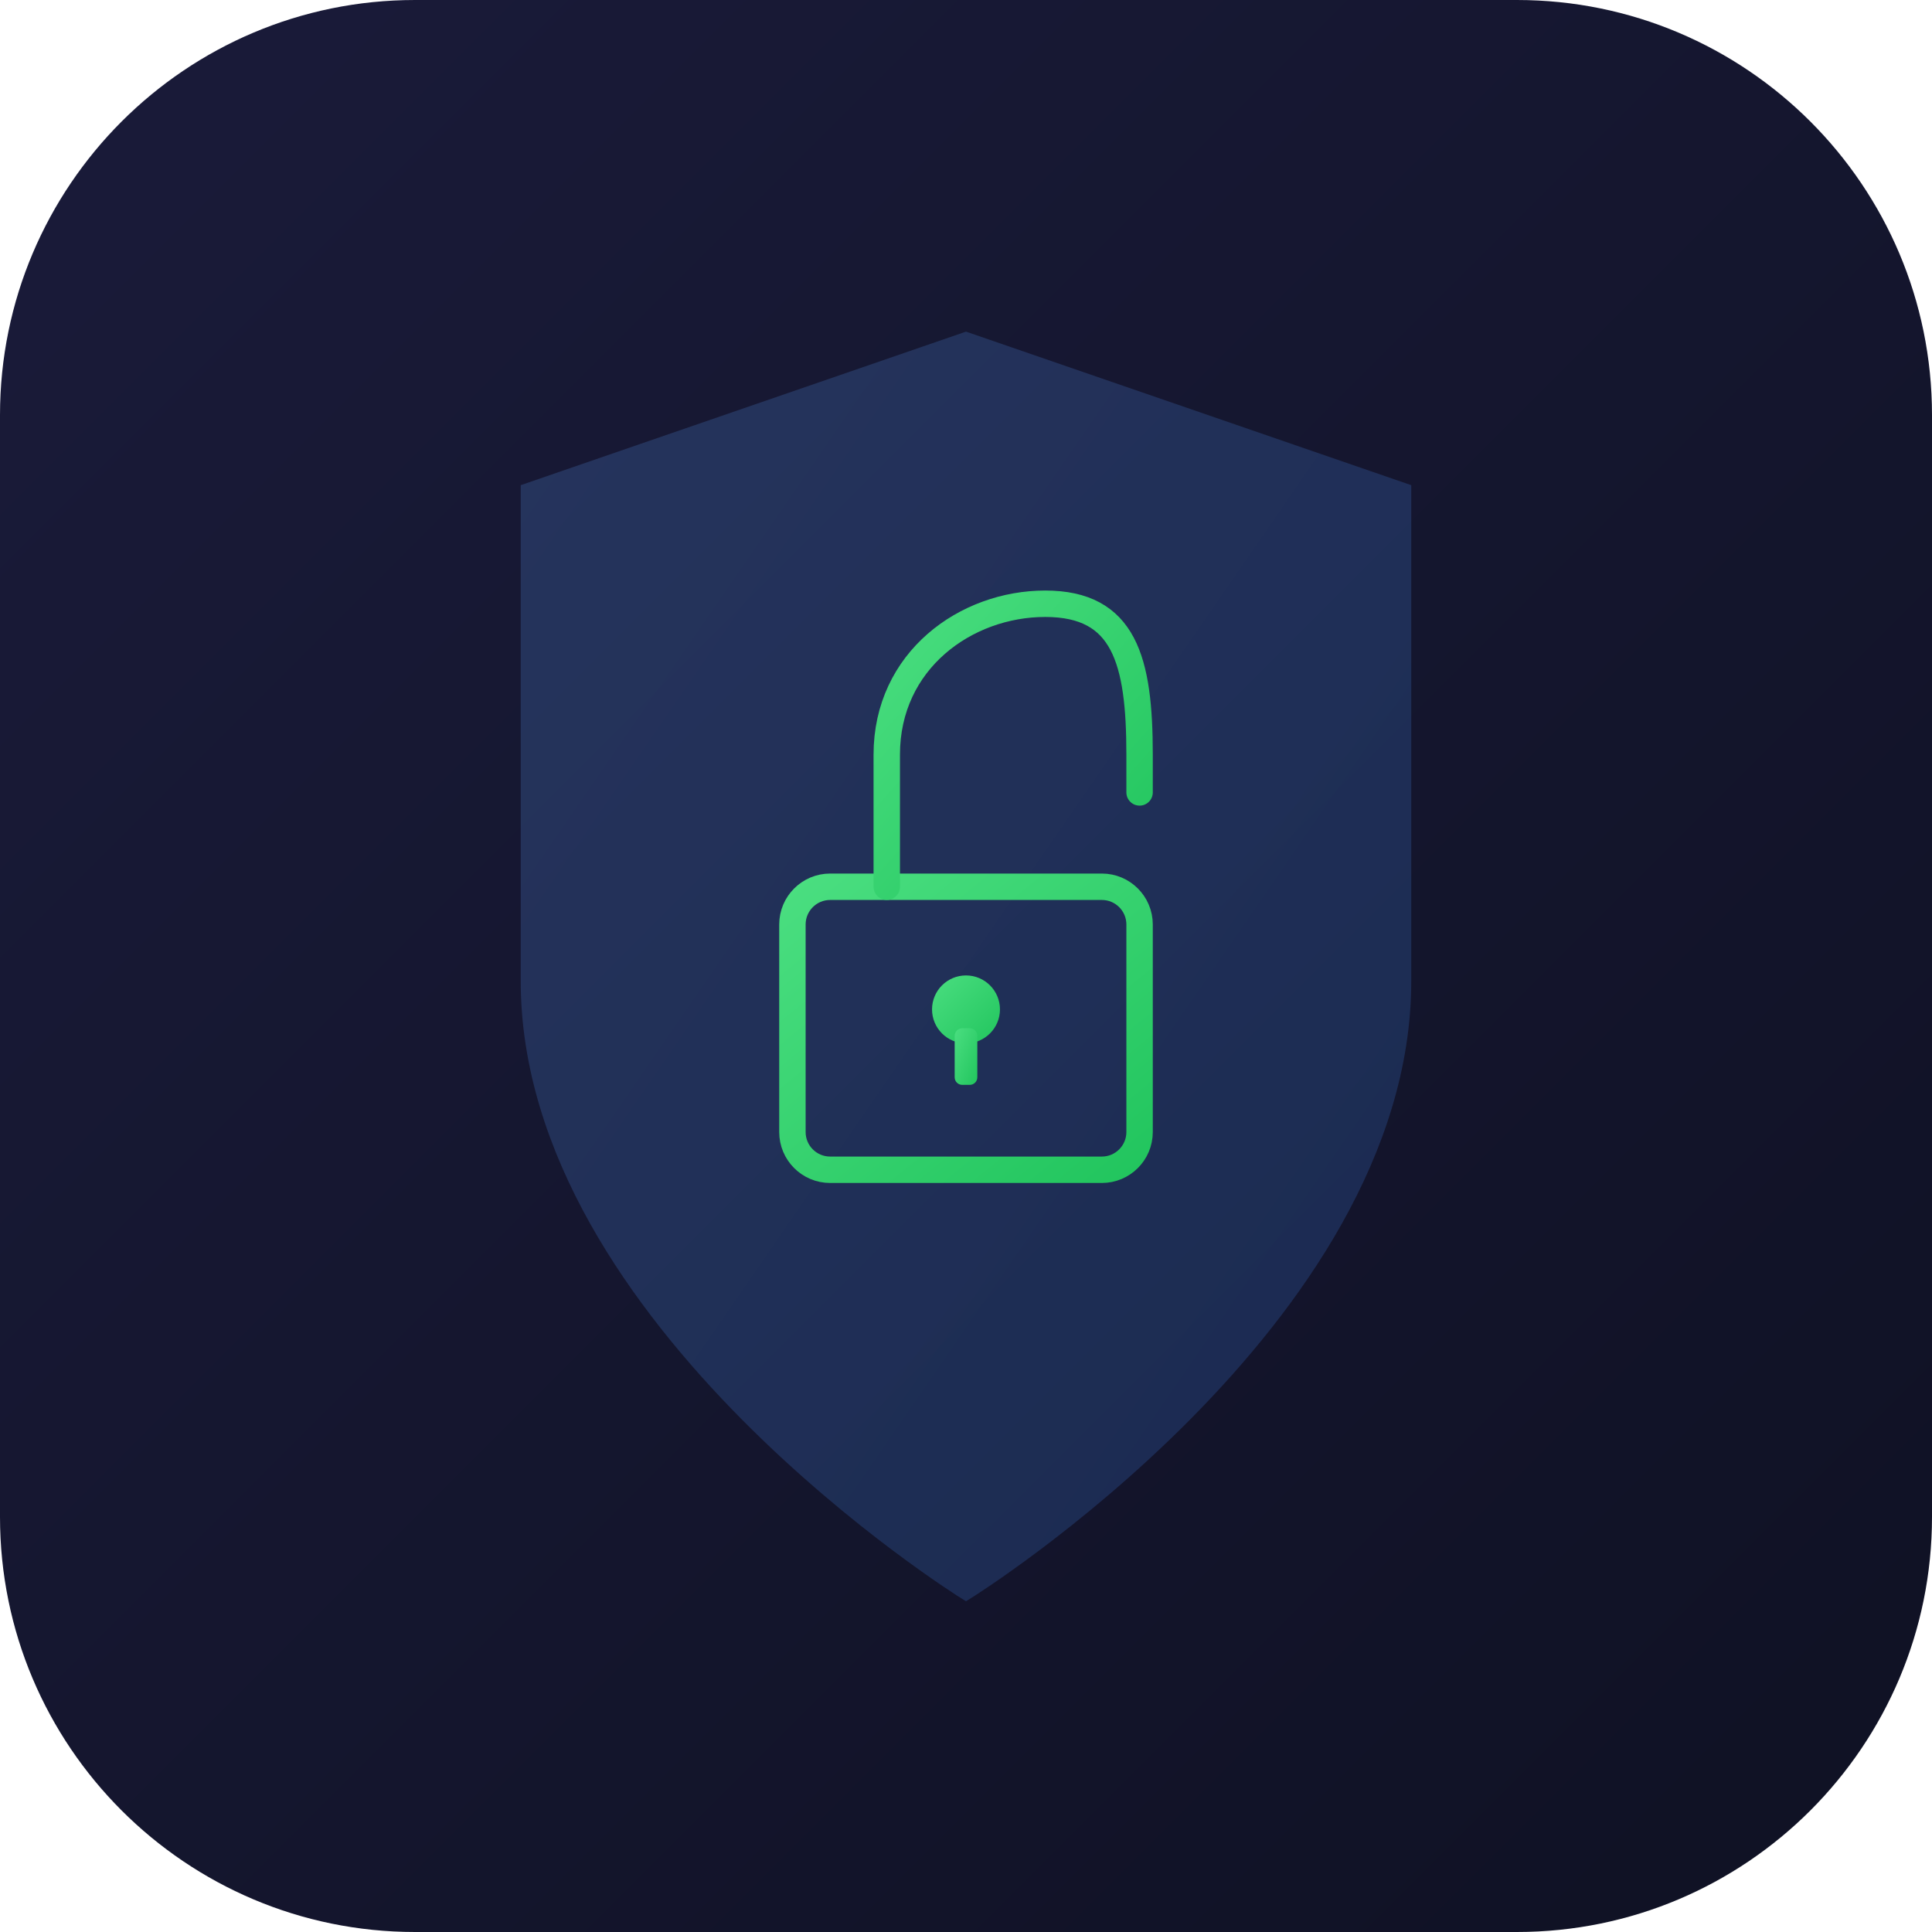
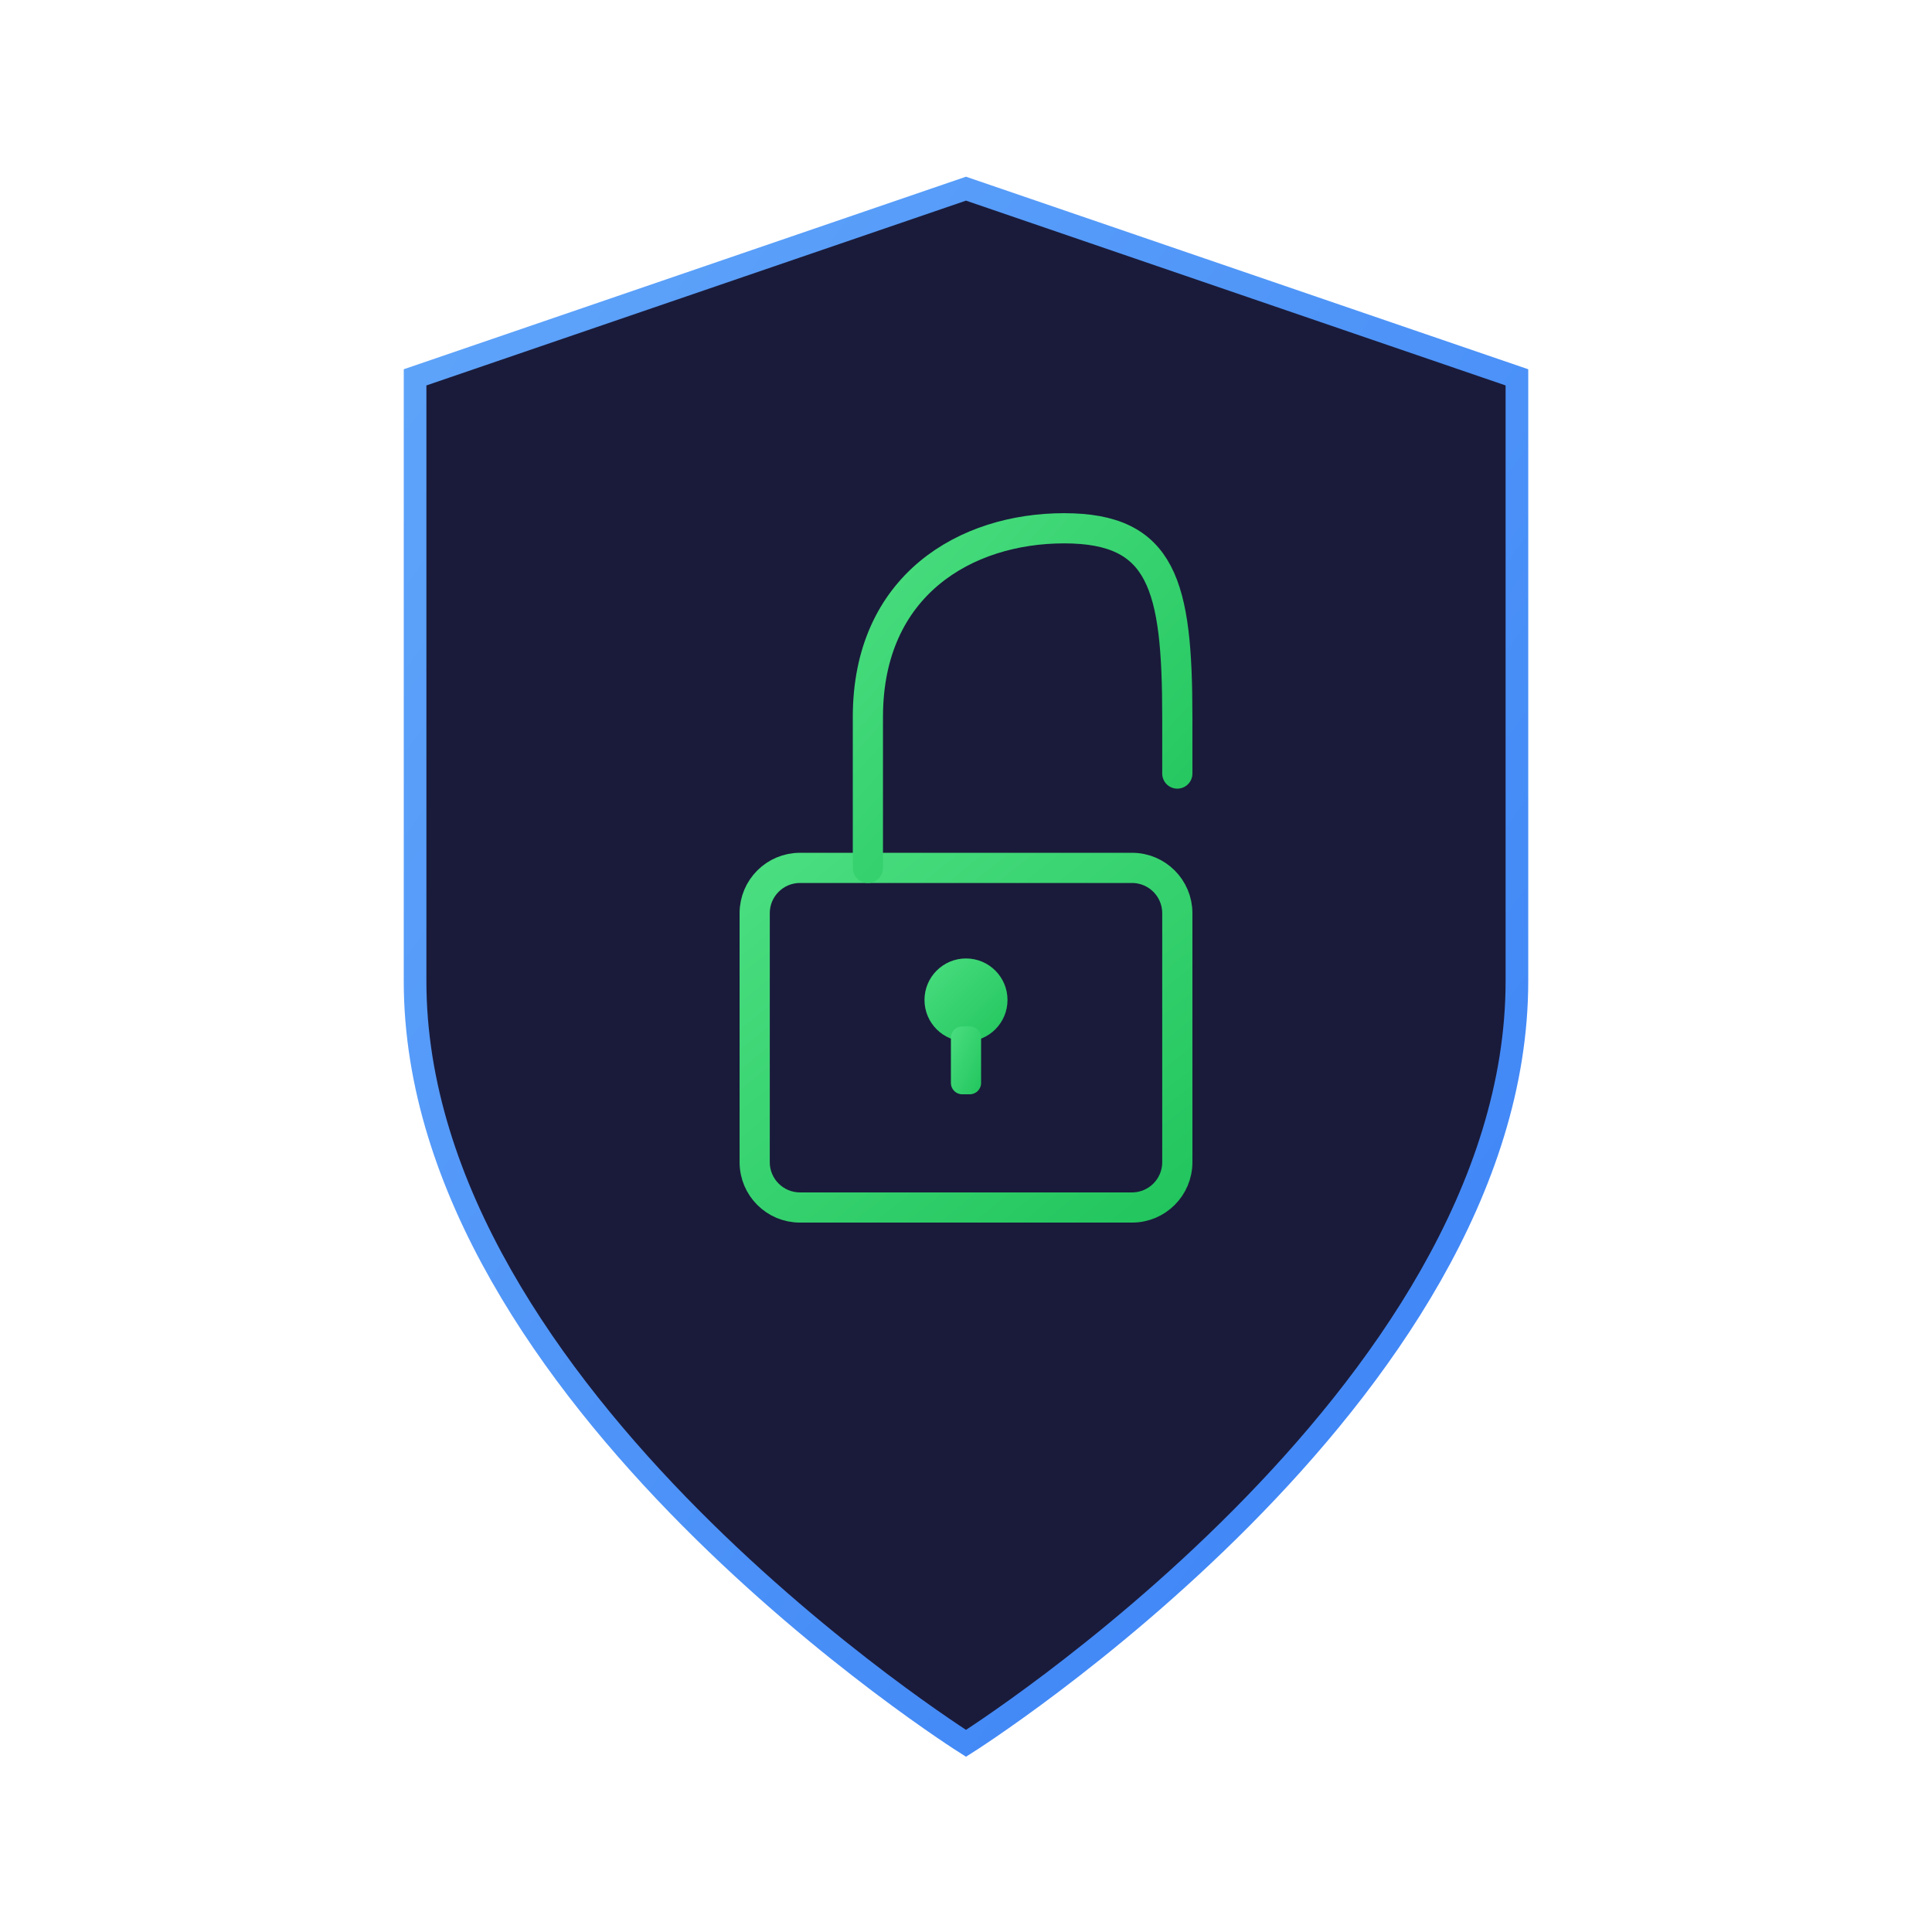
<svg xmlns="http://www.w3.org/2000/svg" viewBox="0 0 1024 1024">
  <defs>
-     <linearGradient id="bg" x1="0%" y1="0%" x2="100%" y2="100%">
-       <stop offset="0%" style="stop-color:#1a1b3a" />
-       <stop offset="100%" style="stop-color:#0f1123" />
-     </linearGradient>
    <linearGradient id="shield" x1="0%" y1="0%" x2="100%" y2="100%">
      <stop offset="0%" style="stop-color:#60a5fa" />
      <stop offset="100%" style="stop-color:#3b82f6" />
    </linearGradient>
    <linearGradient id="glow" x1="0%" y1="0%" x2="100%" y2="100%">
      <stop offset="0%" style="stop-color:#4ade80" />
      <stop offset="100%" style="stop-color:#22c55e" />
    </linearGradient>
  </defs>
-   <rect width="1024" height="1024" rx="220" fill="url(#bg)" />
-   <path d="M512 180 C512 180 280 260 280 260 L280 520 C280 700 512 844 512 844 C512 844 744 700 744 520 L744 260 Z" fill="url(#shield)" opacity="0.2" stroke="url(#shield)" stroke-width="8" />
-   <rect x="420" y="470" width="184" height="150" rx="20" fill="none" stroke="url(#glow)" stroke-width="14" />
-   <path d="M470 470 L470 400 C470 350 512 320 554 320 C596 320 604 350 604 400 L604 420" fill="none" stroke="url(#glow)" stroke-width="14" stroke-linecap="round" />
-   <circle cx="512" cy="535" r="18" fill="url(#glow)" />
-   <rect x="506" y="545" width="12" height="30" rx="4" fill="url(#glow)" />
+   <path d="M512 100 C512 100 220 200 220 200 L220 520 C220 740 512 924 512 924 C512 924 804 740 804 520 L804 200 Z" fill="#1a1b3a" stroke="url(#shield)" stroke-width="12" />
+   <rect x="400" y="460" width="224" height="180" rx="24" fill="none" stroke="url(#glow)" stroke-width="16" />
+   <path d="M460 460 L460 380 C460 310 512 280 564 280 C616 280 624 310 624 380 L624 410" fill="none" stroke="url(#glow)" stroke-width="16" stroke-linecap="round" />
+   <circle cx="512" cy="530" r="22" fill="url(#glow)" />
+   <rect x="504" y="544" width="16" height="36" rx="6" fill="url(#glow)" />
</svg>
